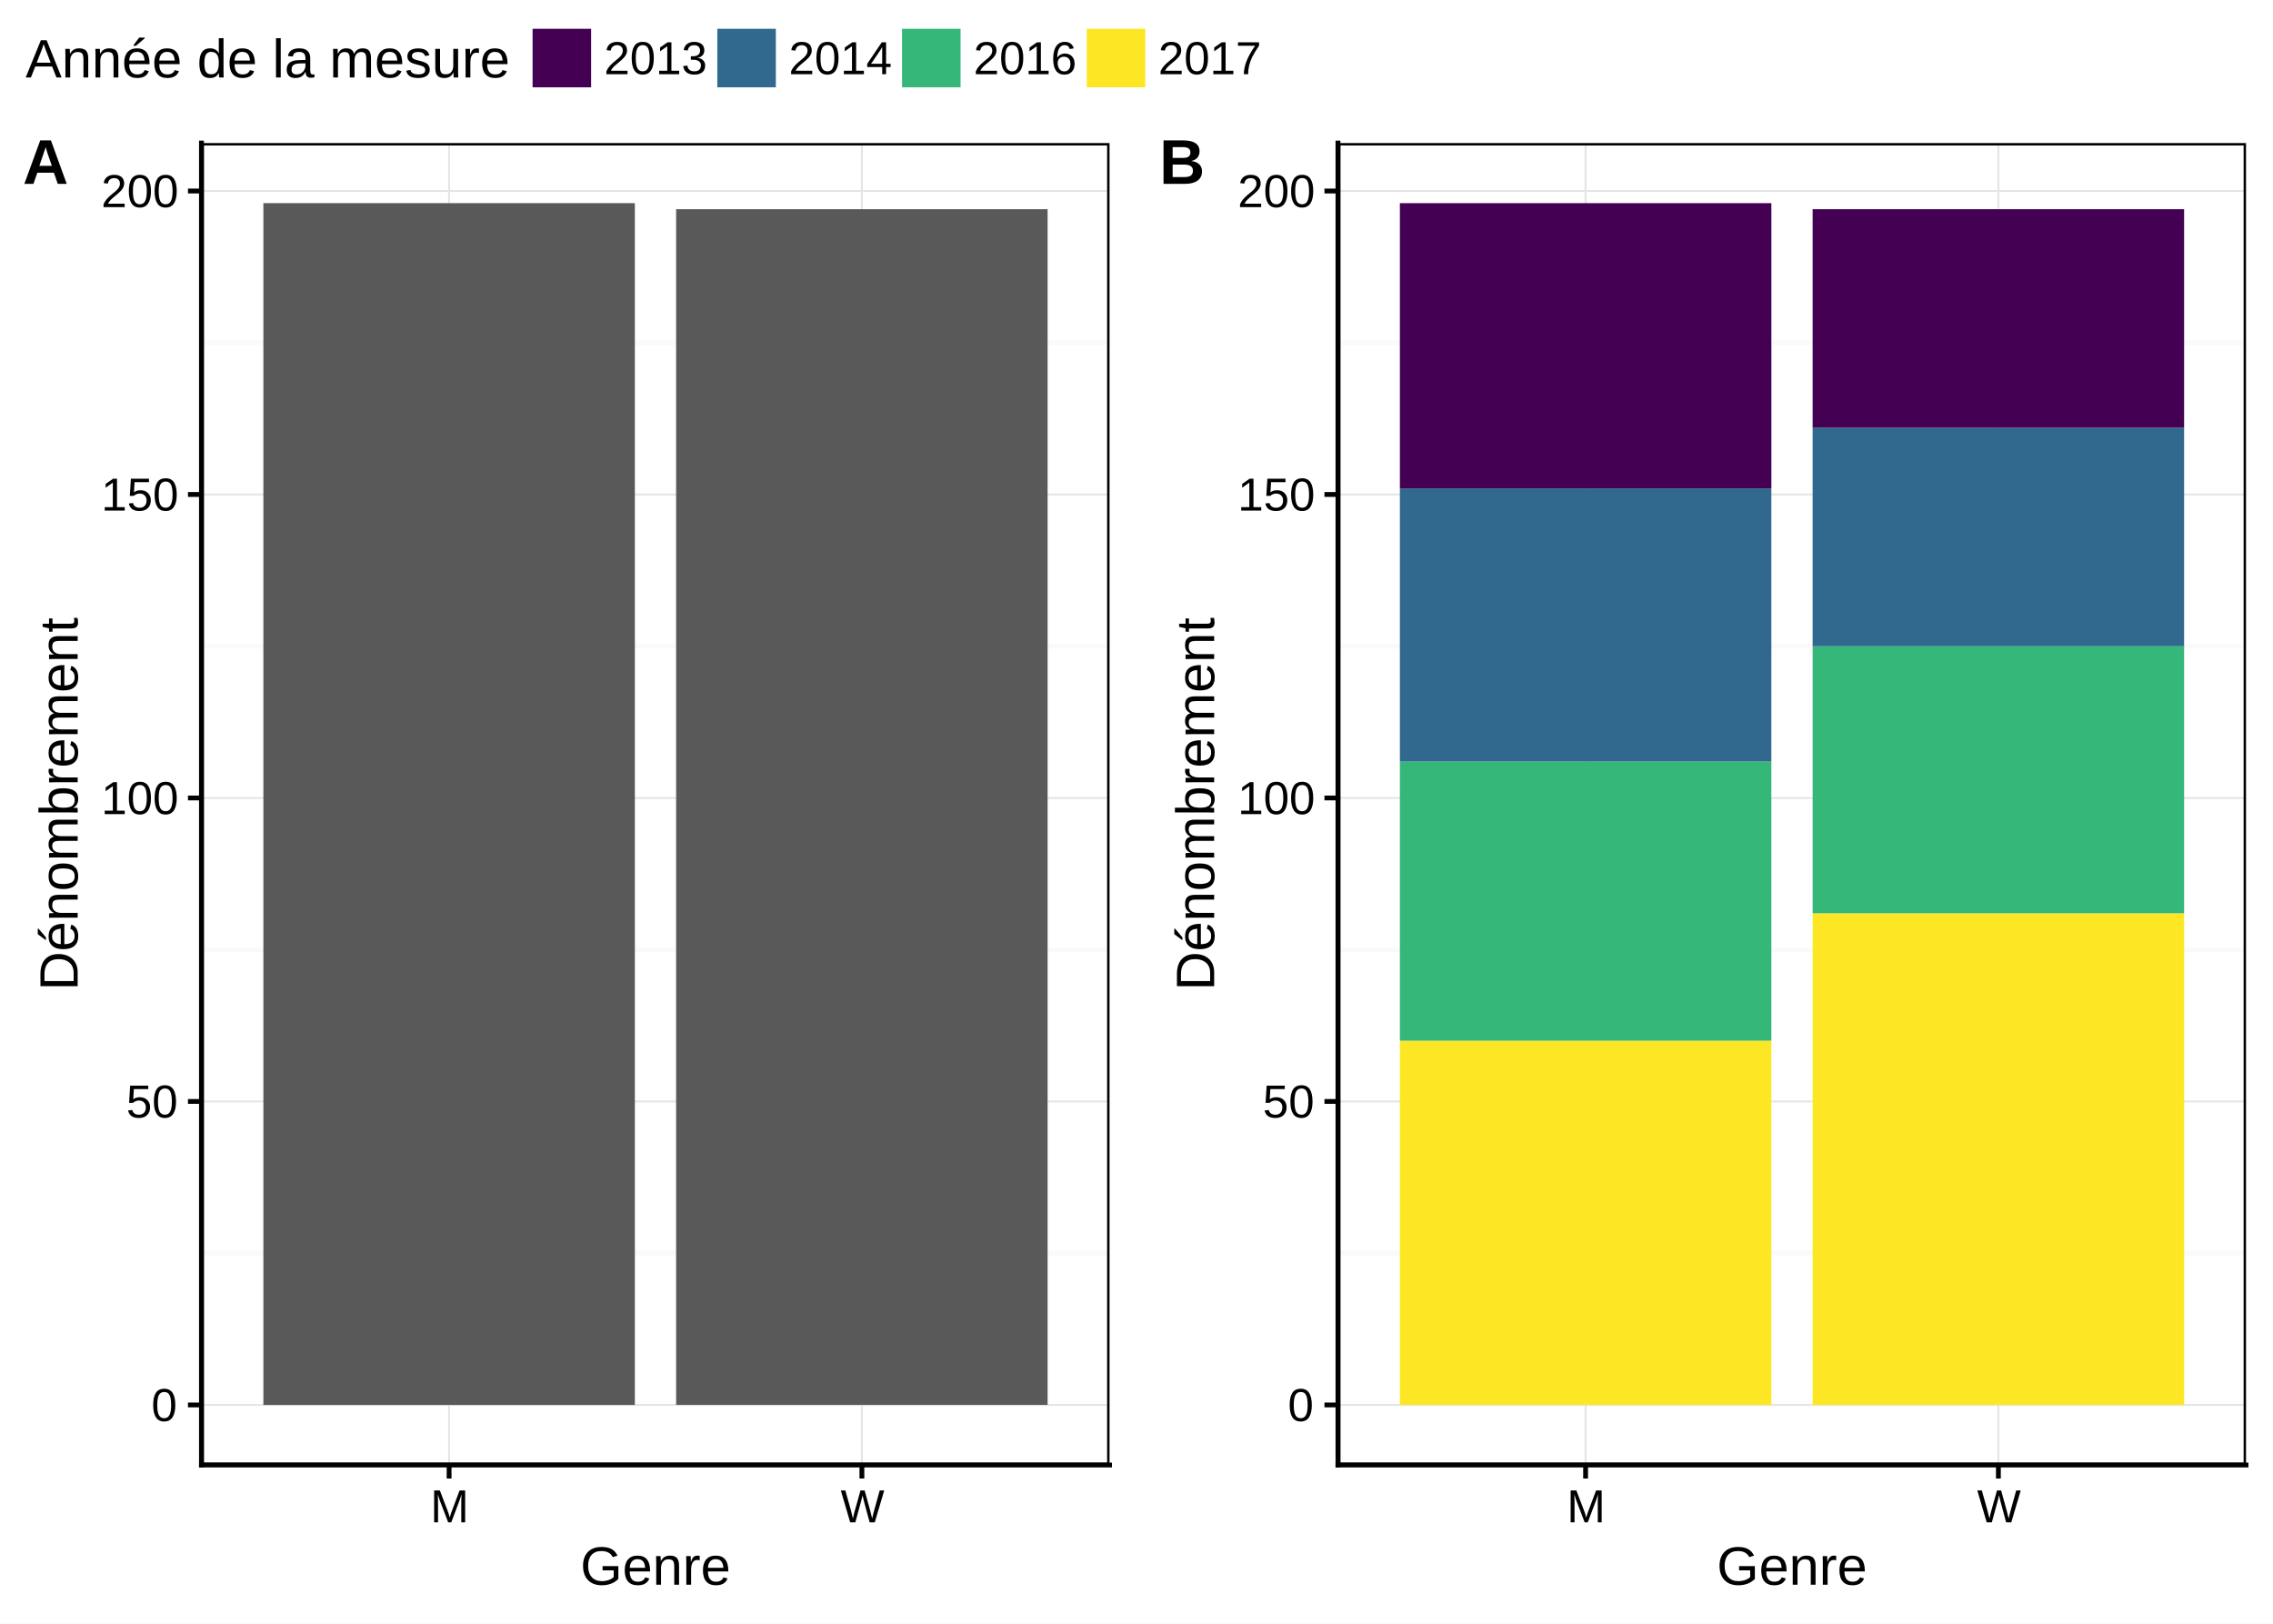
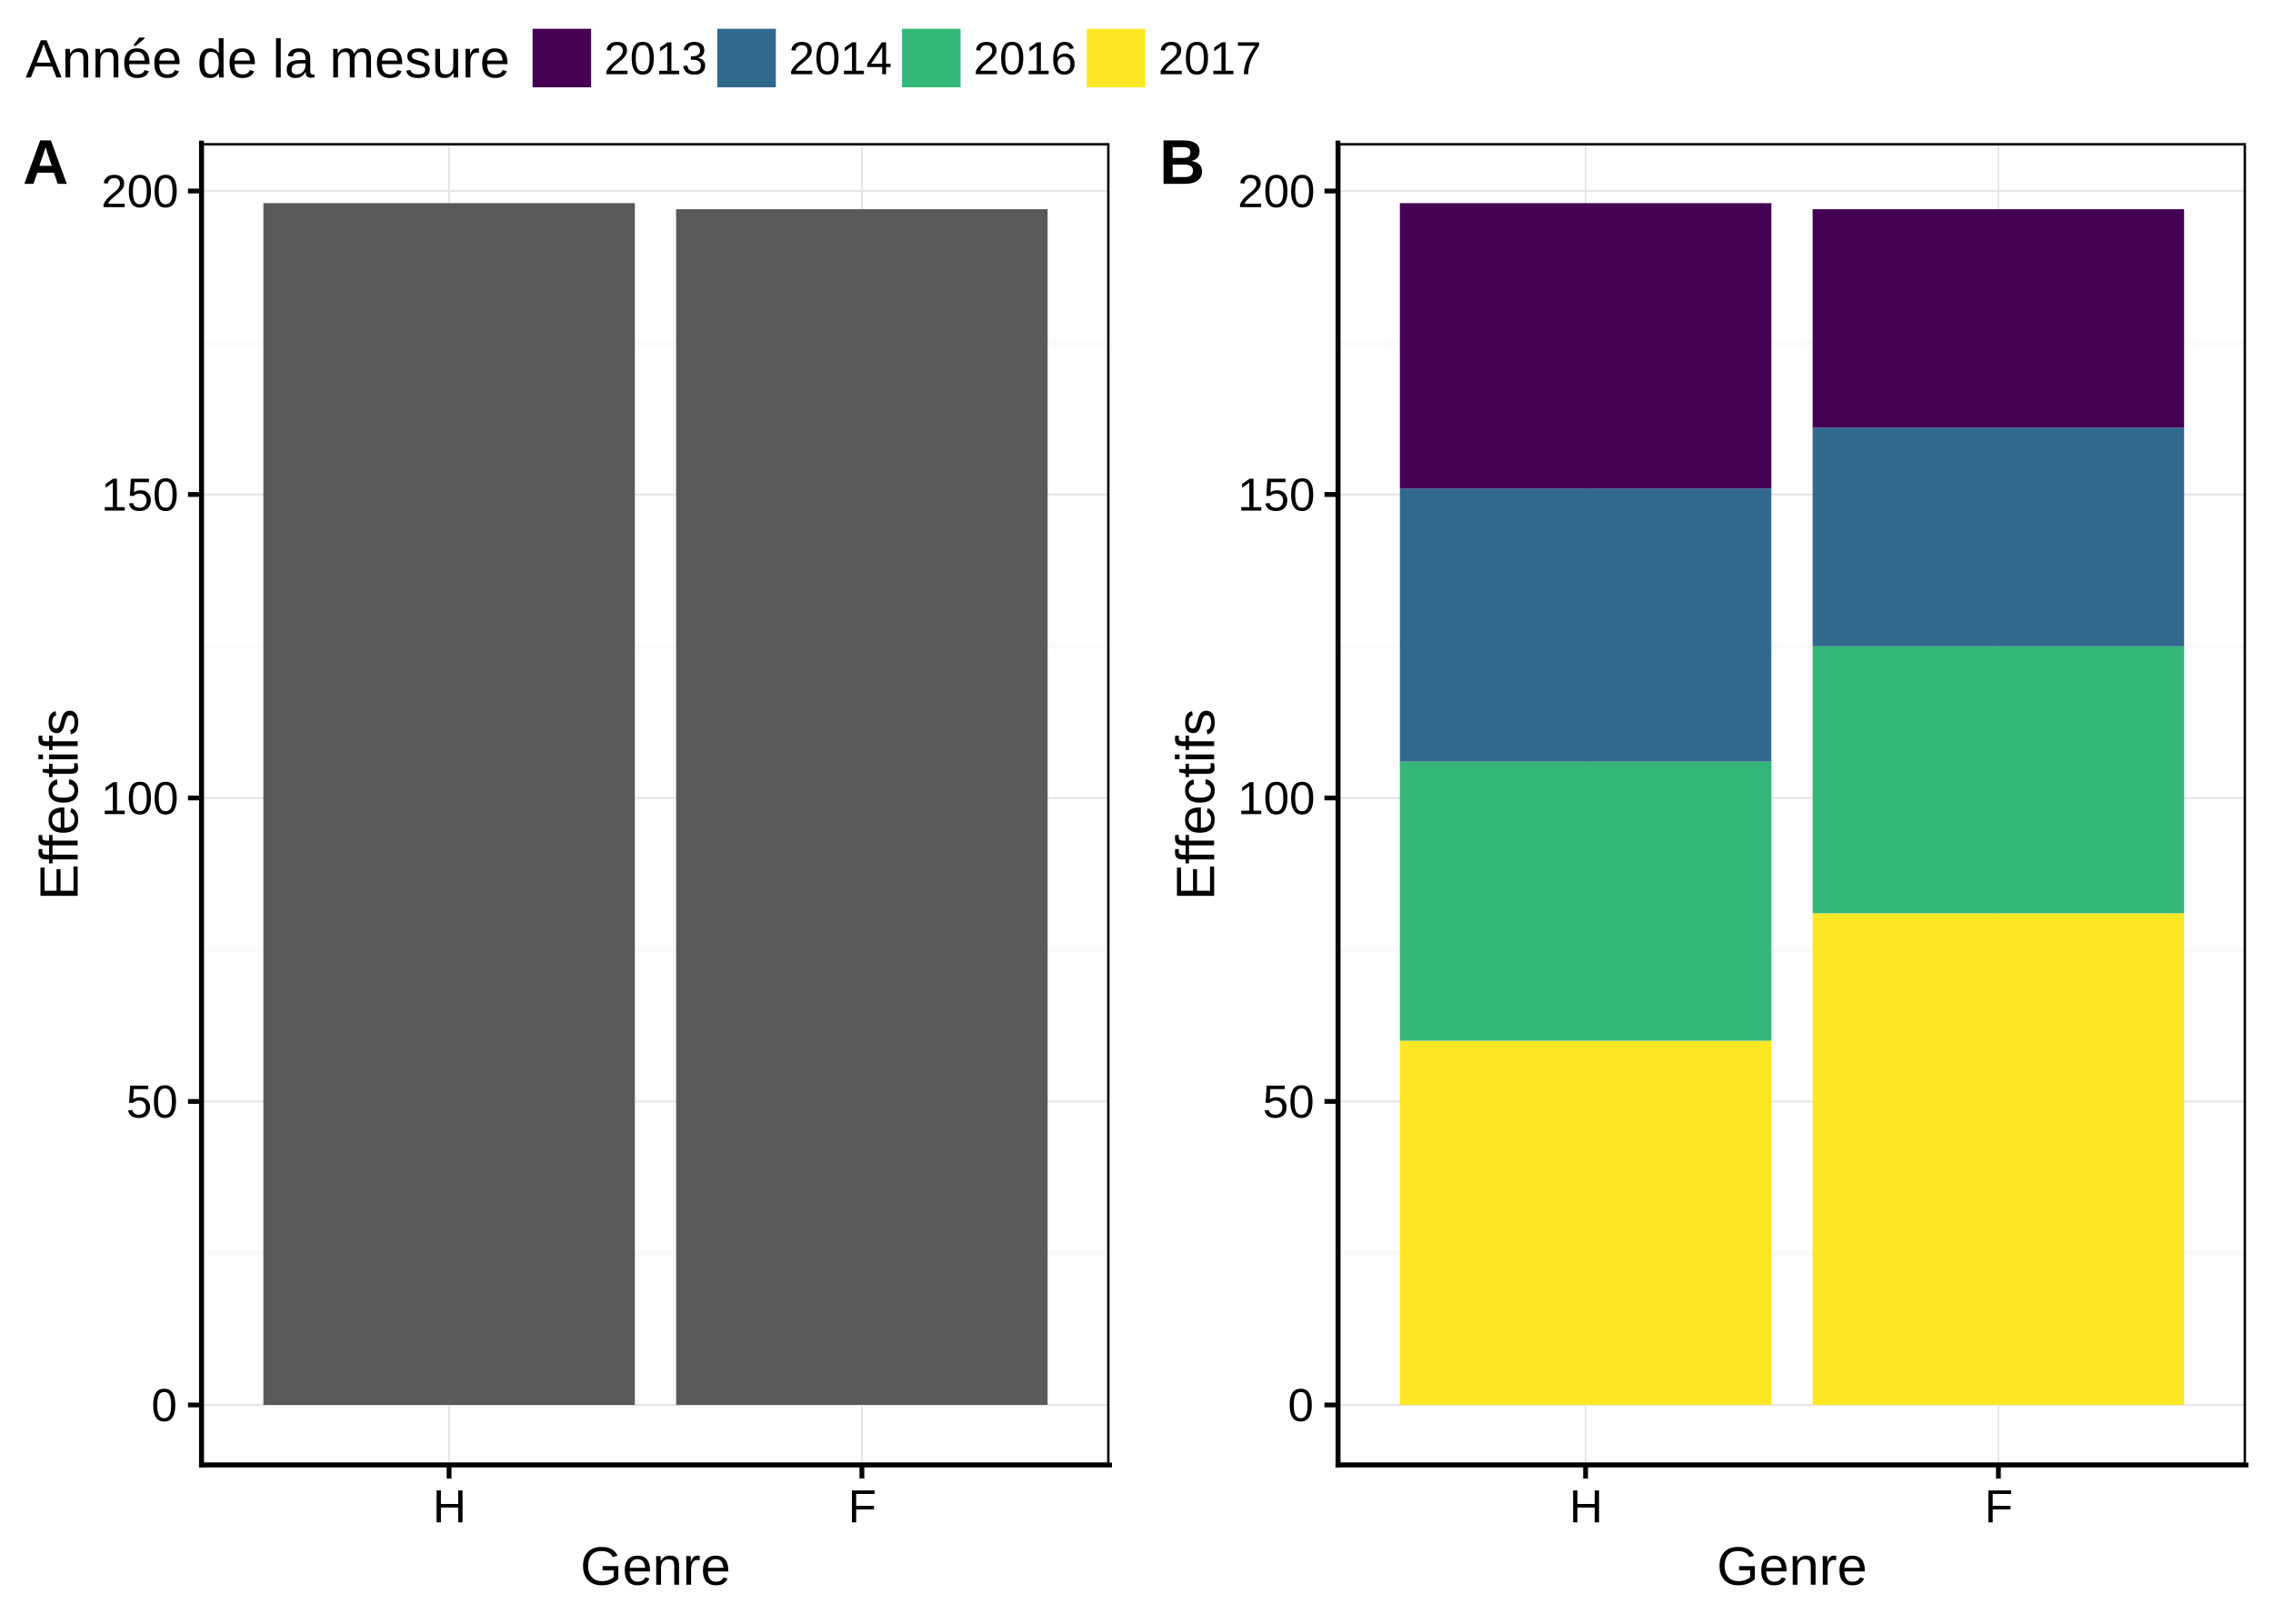
<svg xmlns="http://www.w3.org/2000/svg" viewBox="0 0 504.00 360.00">
  <defs>
    <style type="text/css">
    line, polyline, path, rect, circle {
      fill: none;
      stroke: #000000;
      stroke-linecap: round;
      stroke-linejoin: round;
      stroke-miterlimit: 10.00;
    }
  </style>
  </defs>
  <rect width="100%" height="100%" style="stroke: none; fill: #FFFFFF;" />
  <rect x="0.00" y="-0.00" width="284.73" height="25.74" style="stroke-width: 0.75; stroke: none; fill: #FFFFFF;" />
  <text x="5.67" y="17.17" style="font-size: 12.00px; font-family: Arial;" textLength="107.40px" lengthAdjust="spacingAndGlyphs">Année de la mesure</text>
  <rect x="118.09" y="6.38" width="12.98" height="12.98" style="stroke-width: 1.07; stroke: none; stroke-linejoin: miter; fill: #440154;" />
  <rect x="159.05" y="6.38" width="12.98" height="12.98" style="stroke-width: 1.07; stroke: none; stroke-linejoin: miter; fill: #31688E;" />
  <rect x="200.01" y="6.38" width="12.98" height="12.98" style="stroke-width: 1.07; stroke: none; stroke-linejoin: miter; fill: #35B779;" />
  <rect x="240.97" y="6.38" width="12.98" height="12.98" style="stroke-width: 1.07; stroke: none; stroke-linejoin: miter; fill: #FDE725;" />
  <text x="133.94" y="16.45" style="font-size: 10.28px; font-family: Arial;" textLength="22.25px" lengthAdjust="spacingAndGlyphs">2013</text>
  <text x="174.90" y="16.45" style="font-size: 10.28px; font-family: Arial;" textLength="22.25px" lengthAdjust="spacingAndGlyphs">2014</text>
  <text x="215.86" y="16.45" style="font-size: 10.28px; font-family: Arial;" textLength="22.25px" lengthAdjust="spacingAndGlyphs">2016</text>
  <text x="256.82" y="16.45" style="font-size: 10.28px; font-family: Arial;" textLength="22.25px" lengthAdjust="spacingAndGlyphs">2017</text>
  <defs>
    <clipPath id="cpMHw1MDR8MzYwfDI1LjczODY=">
      <rect x="0.00" y="25.74" width="504.00" height="334.26" />
    </clipPath>
  </defs>
  <defs>
    <clipPath id="cpMHw1MDR8MzYwfDA=">
      <rect x="0.00" y="0.00" width="504.00" height="360.00" />
    </clipPath>
  </defs>
  <defs>
    <clipPath id="cpMHw1MDR8MzYwfDI1LjczODY=">
      <rect x="0.00" y="25.74" width="504.00" height="334.26" />
    </clipPath>
  </defs>
  <defs>
    <clipPath id="cpMHwyNTJ8MzYwfDI1LjczODY=">
      <rect x="0.00" y="25.74" width="252.00" height="334.26" />
    </clipPath>
  </defs>
  <rect x="0.00" y="25.74" width="252.00" height="334.26" style="stroke-width: 0.00; stroke: none;" clip-path="url(#cpMHwyNTJ8MzYwfDI1LjczODY=)" />
  <defs>
    <clipPath id="cpMHw1MDR8MzYwfDI1LjczODY=">
      <rect x="0.00" y="25.74" width="504.00" height="334.26" />
    </clipPath>
  </defs>
  <defs>
    <clipPath id="cpNDQuNjcwM3wyNDYuMDIyfDMyNC44MXwzMS43MTYy">
      <rect x="44.67" y="31.72" width="201.35" height="293.09" />
    </clipPath>
  </defs>
  <rect x="44.67" y="31.72" width="201.35" height="293.09" style="stroke-width: 0.00; stroke: none; fill: #FFFFFF;" clip-path="url(#cpNDQuNjcwM3wyNDYuMDIyfDMyNC44MXwzMS43MTYy)" />
  <polyline points="44.67,277.85 246.02,277.85 " style="stroke-width: 1.07; stroke: #FAFAFA; stroke-linecap: butt;" clip-path="url(#cpNDQuNjcwM3wyNDYuMDIyfDMyNC44MXwzMS43MTYy)" />
  <polyline points="44.67,210.56 246.02,210.56 " style="stroke-width: 1.07; stroke: #FAFAFA; stroke-linecap: butt;" clip-path="url(#cpNDQuNjcwM3wyNDYuMDIyfDMyNC44MXwzMS43MTYy)" />
  <polyline points="44.67,143.27 246.02,143.27 " style="stroke-width: 1.07; stroke: #FAFAFA; stroke-linecap: butt;" clip-path="url(#cpNDQuNjcwM3wyNDYuMDIyfDMyNC44MXwzMS43MTYy)" />
  <polyline points="44.67,75.99 246.02,75.99 " style="stroke-width: 1.07; stroke: #FAFAFA; stroke-linecap: butt;" clip-path="url(#cpNDQuNjcwM3wyNDYuMDIyfDMyNC44MXwzMS43MTYy)" />
  <polyline points="44.67,311.49 246.02,311.49 " style="stroke-width: 0.43; stroke: #E5E5E5; stroke-linecap: butt;" clip-path="url(#cpNDQuNjcwM3wyNDYuMDIyfDMyNC44MXwzMS43MTYy)" />
  <polyline points="44.67,244.20 246.02,244.20 " style="stroke-width: 0.43; stroke: #E5E5E5; stroke-linecap: butt;" clip-path="url(#cpNDQuNjcwM3wyNDYuMDIyfDMyNC44MXwzMS43MTYy)" />
  <polyline points="44.67,176.92 246.02,176.92 " style="stroke-width: 0.43; stroke: #E5E5E5; stroke-linecap: butt;" clip-path="url(#cpNDQuNjcwM3wyNDYuMDIyfDMyNC44MXwzMS43MTYy)" />
  <polyline points="44.67,109.63 246.02,109.63 " style="stroke-width: 0.43; stroke: #E5E5E5; stroke-linecap: butt;" clip-path="url(#cpNDQuNjcwM3wyNDYuMDIyfDMyNC44MXwzMS43MTYy)" />
  <polyline points="44.67,42.35 246.02,42.35 " style="stroke-width: 0.43; stroke: #E5E5E5; stroke-linecap: butt;" clip-path="url(#cpNDQuNjcwM3wyNDYuMDIyfDMyNC44MXwzMS43MTYy)" />
  <polyline points="99.58,324.81 99.58,31.72 " style="stroke-width: 0.43; stroke: #E5E5E5; stroke-linecap: butt;" clip-path="url(#cpNDQuNjcwM3wyNDYuMDIyfDMyNC44MXwzMS43MTYy)" />
  <polyline points="191.11,324.81 191.11,31.72 " style="stroke-width: 0.43; stroke: #E5E5E5; stroke-linecap: butt;" clip-path="url(#cpNDQuNjcwM3wyNDYuMDIyfDMyNC44MXwzMS43MTYy)" />
  <rect x="58.40" y="45.04" width="82.37" height="266.45" style="stroke-width: 1.07; stroke: none; stroke-linecap: butt; fill: #595959;" clip-path="url(#cpNDQuNjcwM3wyNDYuMDIyfDMyNC44MXwzMS43MTYy)" />
  <rect x="149.92" y="46.38" width="82.37" height="265.10" style="stroke-width: 1.07; stroke: none; stroke-linecap: butt; fill: #595959;" clip-path="url(#cpNDQuNjcwM3wyNDYuMDIyfDMyNC44MXwzMS43MTYy)" />
  <rect x="44.67" y="31.72" width="201.35" height="293.09" style="stroke-width: 1.07;" clip-path="url(#cpNDQuNjcwM3wyNDYuMDIyfDMyNC44MXwzMS43MTYy)" />
  <defs>
    <clipPath id="cpMHw1MDR8MzYwfDI1LjczODY=">
      <rect x="0.00" y="25.74" width="504.00" height="334.26" />
    </clipPath>
  </defs>
  <defs>
    <clipPath id="cpMHw1MDR8MzYwfDA=">
      <rect x="0.00" y="0.00" width="504.00" height="360.00" />
    </clipPath>
  </defs>
  <defs>
    <clipPath id="cpMHw1MDR8MzYwfDI1LjczODY=">
      <rect x="0.00" y="25.74" width="504.00" height="334.26" />
    </clipPath>
  </defs>
  <defs>
    <clipPath id="cpMHw1MDR8MzYwfDA=">
      <rect x="0.00" y="0.00" width="504.00" height="360.00" />
    </clipPath>
  </defs>
  <defs>
    <clipPath id="cpMHw1MDR8MzYwfDI1LjczODY=">
      <rect x="0.00" y="25.74" width="504.00" height="334.26" />
    </clipPath>
  </defs>
  <defs>
    <clipPath id="cpMHw1MDR8MzYwfDA=">
      <rect x="0.00" y="0.00" width="504.00" height="360.00" />
    </clipPath>
  </defs>
  <defs>
    <clipPath id="cpMHw1MDR8MzYwfDI1LjczODY=">
      <rect x="0.00" y="25.74" width="504.00" height="334.26" />
    </clipPath>
  </defs>
  <defs>
    <clipPath id="cpMHw1MDR8MzYwfDA=">
      <rect x="0.00" y="0.00" width="504.00" height="360.00" />
    </clipPath>
  </defs>
  <defs>
    <clipPath id="cpMHw1MDR8MzYwfDI1LjczODY=">
      <rect x="0.00" y="25.74" width="504.00" height="334.26" />
    </clipPath>
  </defs>
  <defs>
    <clipPath id="cpMHw1MDR8MzYwfDA=">
      <rect x="0.00" y="0.00" width="504.00" height="360.00" />
    </clipPath>
  </defs>
  <defs>
    <clipPath id="cpMHw1MDR8MzYwfDI1LjczODY=">
      <rect x="0.00" y="25.74" width="504.00" height="334.26" />
    </clipPath>
  </defs>
  <defs>
    <clipPath id="cpMHw1MDR8MzYwfDA=">
      <rect x="0.00" y="0.00" width="504.00" height="360.00" />
    </clipPath>
  </defs>
  <polyline points="44.67,324.81 44.67,31.72 " style="stroke-width: 1.07; stroke-linecap: square;" clip-path="url(#cpMHw1MDR8MzYwfDA=)" />
  <g clip-path="url(#cpMHw1MDR8MzYwfDA=)">
    <text x="33.56" y="315.07" style="font-size: 10.28px; font-family: Arial;" textLength="5.56px" lengthAdjust="spacingAndGlyphs">0</text>
  </g>
  <g clip-path="url(#cpMHw1MDR8MzYwfDA=)">
    <text x="28.00" y="247.78" style="font-size: 10.28px; font-family: Arial;" textLength="11.12px" lengthAdjust="spacingAndGlyphs">50</text>
  </g>
  <g clip-path="url(#cpMHw1MDR8MzYwfDA=)">
    <text x="22.44" y="180.50" style="font-size: 10.28px; font-family: Arial;" textLength="16.68px" lengthAdjust="spacingAndGlyphs">100</text>
  </g>
  <g clip-path="url(#cpMHw1MDR8MzYwfDA=)">
    <text x="22.44" y="113.21" style="font-size: 10.28px; font-family: Arial;" textLength="16.68px" lengthAdjust="spacingAndGlyphs">150</text>
  </g>
  <g clip-path="url(#cpMHw1MDR8MzYwfDA=)">
    <text x="22.44" y="45.93" style="font-size: 10.28px; font-family: Arial;" textLength="16.68px" lengthAdjust="spacingAndGlyphs">200</text>
  </g>
  <polyline points="41.68,311.49 44.67,311.49 " style="stroke-width: 1.07; stroke-linecap: butt;" clip-path="url(#cpMHw1MDR8MzYwfDA=)" />
  <polyline points="41.68,244.20 44.67,244.20 " style="stroke-width: 1.07; stroke-linecap: butt;" clip-path="url(#cpMHw1MDR8MzYwfDA=)" />
  <polyline points="41.68,176.92 44.67,176.92 " style="stroke-width: 1.07; stroke-linecap: butt;" clip-path="url(#cpMHw1MDR8MzYwfDA=)" />
  <polyline points="41.68,109.63 44.67,109.63 " style="stroke-width: 1.07; stroke-linecap: butt;" clip-path="url(#cpMHw1MDR8MzYwfDA=)" />
  <polyline points="41.68,42.35 44.67,42.35 " style="stroke-width: 1.07; stroke-linecap: butt;" clip-path="url(#cpMHw1MDR8MzYwfDA=)" />
  <defs>
    <clipPath id="cpMHw1MDR8MzYwfDI1LjczODY=">
      <rect x="0.00" y="25.74" width="504.00" height="334.26" />
    </clipPath>
  </defs>
  <defs>
    <clipPath id="cpMHw1MDR8MzYwfDA=">
      <rect x="0.00" y="0.00" width="504.00" height="360.00" />
    </clipPath>
  </defs>
  <defs>
    <clipPath id="cpMHw1MDR8MzYwfDI1LjczODY=">
      <rect x="0.00" y="25.74" width="504.00" height="334.26" />
    </clipPath>
  </defs>
  <defs>
    <clipPath id="cpMHw1MDR8MzYwfDA=">
      <rect x="0.00" y="0.00" width="504.00" height="360.00" />
    </clipPath>
  </defs>
  <polyline points="44.67,324.81 246.02,324.81 " style="stroke-width: 1.07; stroke-linecap: square;" clip-path="url(#cpMHw1MDR8MzYwfDA=)" />
  <polyline points="99.58,327.80 99.58,324.81 " style="stroke-width: 1.07; stroke-linecap: butt;" clip-path="url(#cpMHw1MDR8MzYwfDA=)" />
  <polyline points="191.11,327.80 191.11,324.81 " style="stroke-width: 1.07; stroke-linecap: butt;" clip-path="url(#cpMHw1MDR8MzYwfDA=)" />
  <g clip-path="url(#cpMHw1MDR8MzYwfDA=)">
-     <text x="95.42" y="337.52" style="font-size: 10.28px; font-family: Arial;" textLength="8.33px" lengthAdjust="spacingAndGlyphs">M</text>
-   </g>
-   <g clip-path="url(#cpMHw1MDR8MzYwfDA=)">
-     <text x="186.39" y="337.52" style="font-size: 10.28px; font-family: Arial;" textLength="9.44px" lengthAdjust="spacingAndGlyphs">W</text>
+     <text x="95.97" y="337.52" style="font-size: 10.28px; font-family: Arial;" textLength="7.22px" lengthAdjust="spacingAndGlyphs">H</text>
+   </g>
+   <g clip-path="url(#cpMHw1MDR8MzYwfDA=)">
+     <text x="188.05" y="337.52" style="font-size: 10.28px; font-family: Arial;" textLength="6.11px" lengthAdjust="spacingAndGlyphs">F</text>
  </g>
  <defs>
    <clipPath id="cpMHw1MDR8MzYwfDI1LjczODY=">
      <rect x="0.00" y="25.74" width="504.00" height="334.26" />
    </clipPath>
  </defs>
  <defs>
    <clipPath id="cpMHw1MDR8MzYwfDA=">
      <rect x="0.00" y="0.00" width="504.00" height="360.00" />
    </clipPath>
  </defs>
  <defs>
    <clipPath id="cpMHw1MDR8MzYwfDI1LjczODY=">
      <rect x="0.00" y="25.74" width="504.00" height="334.26" />
    </clipPath>
  </defs>
  <defs>
    <clipPath id="cpMHw1MDR8MzYwfDA=">
      <rect x="0.00" y="0.00" width="504.00" height="360.00" />
    </clipPath>
  </defs>
  <g clip-path="url(#cpMHw1MDR8MzYwfDA=)">
    <text x="128.67" y="351.35" style="font-size: 12.00px; font-family: Arial;" textLength="33.35px" lengthAdjust="spacingAndGlyphs">Genre</text>
  </g>
  <defs>
    <clipPath id="cpMHw1MDR8MzYwfDI1LjczODY=">
      <rect x="0.00" y="25.74" width="504.00" height="334.26" />
    </clipPath>
  </defs>
  <defs>
    <clipPath id="cpMHw1MDR8MzYwfDA=">
      <rect x="0.00" y="0.00" width="504.00" height="360.00" />
    </clipPath>
  </defs>
  <g clip-path="url(#cpMHw1MDR8MzYwfDA=)">
-     <text transform="translate(17.22,219.62) rotate(-90)" style="font-size: 12.00px; font-family: Arial;" textLength="82.71px" lengthAdjust="spacingAndGlyphs">Dénombrement</text>
+     <text transform="translate(17.22,199.60) rotate(-90)" style="font-size: 12.00px; font-family: Arial;" textLength="42.68px" lengthAdjust="spacingAndGlyphs">Effectifs</text>
  </g>
  <defs>
    <clipPath id="cpMHw1MDR8MzYwfDI1LjczODY=">
      <rect x="0.00" y="25.74" width="504.00" height="334.26" />
    </clipPath>
  </defs>
  <defs>
    <clipPath id="cpMHw1MDR8MzYwfDA=">
      <rect x="0.00" y="0.00" width="504.00" height="360.00" />
    </clipPath>
  </defs>
  <defs>
    <clipPath id="cpMHw1MDR8MzYwfDI1LjczODY=">
      <rect x="0.00" y="25.74" width="504.00" height="334.26" />
    </clipPath>
  </defs>
  <defs>
    <clipPath id="cpMHw1MDR8MzYwfDA=">
      <rect x="0.00" y="0.00" width="504.00" height="360.00" />
    </clipPath>
  </defs>
  <defs>
    <clipPath id="cpMHw1MDR8MzYwfDI1LjczODY=">
      <rect x="0.00" y="25.74" width="504.00" height="334.26" />
    </clipPath>
  </defs>
  <defs>
    <clipPath id="cpMHw1MDR8MzYwfDA=">
      <rect x="0.00" y="0.00" width="504.00" height="360.00" />
    </clipPath>
  </defs>
  <defs>
    <clipPath id="cpMHw1MDR8MzYwfDI1LjczODY=">
      <rect x="0.00" y="25.74" width="504.00" height="334.26" />
    </clipPath>
  </defs>
  <defs>
    <clipPath id="cpMHw1MDR8MzYwfDA=">
      <rect x="0.00" y="0.00" width="504.00" height="360.00" />
    </clipPath>
  </defs>
  <defs>
    <clipPath id="cpMHw1MDR8MzYwfDI1LjczODY=">
      <rect x="0.00" y="25.74" width="504.00" height="334.26" />
    </clipPath>
  </defs>
  <g clip-path="url(#cpMHw1MDR8MzYwfDI1LjczODY=)">
    <text x="5.06" y="40.76" style="font-size: 14.00px; font-weight: bold; font-family: Arial;" textLength="10.11px" lengthAdjust="spacingAndGlyphs">A</text>
  </g>
  <defs>
    <clipPath id="cpMjUyfDUwNHwzNjB8MjUuNzM4Ng==">
      <rect x="252.00" y="25.74" width="252.00" height="334.26" />
    </clipPath>
  </defs>
  <rect x="252.00" y="25.74" width="252.00" height="334.26" style="stroke-width: 0.00; stroke: none;" clip-path="url(#cpMjUyfDUwNHwzNjB8MjUuNzM4Ng==)" />
  <defs>
    <clipPath id="cpMHw1MDR8MzYwfDI1LjczODY=">
      <rect x="0.00" y="25.74" width="504.00" height="334.26" />
    </clipPath>
  </defs>
  <defs>
    <clipPath id="cpMjk2LjY3fDQ5OC4wMjJ8MzI0LjgxfDMxLjcxNjI=">
      <rect x="296.67" y="31.72" width="201.35" height="293.09" />
    </clipPath>
  </defs>
  <rect x="296.67" y="31.72" width="201.35" height="293.09" style="stroke-width: 0.00; stroke: none; fill: #FFFFFF;" clip-path="url(#cpMjk2LjY3fDQ5OC4wMjJ8MzI0LjgxfDMxLjcxNjI=)" />
  <polyline points="296.67,277.85 498.02,277.85 " style="stroke-width: 1.07; stroke: #FAFAFA; stroke-linecap: butt;" clip-path="url(#cpMjk2LjY3fDQ5OC4wMjJ8MzI0LjgxfDMxLjcxNjI=)" />
  <polyline points="296.67,210.56 498.02,210.56 " style="stroke-width: 1.07; stroke: #FAFAFA; stroke-linecap: butt;" clip-path="url(#cpMjk2LjY3fDQ5OC4wMjJ8MzI0LjgxfDMxLjcxNjI=)" />
  <polyline points="296.67,143.27 498.02,143.27 " style="stroke-width: 1.07; stroke: #FAFAFA; stroke-linecap: butt;" clip-path="url(#cpMjk2LjY3fDQ5OC4wMjJ8MzI0LjgxfDMxLjcxNjI=)" />
  <polyline points="296.67,75.99 498.02,75.99 " style="stroke-width: 1.07; stroke: #FAFAFA; stroke-linecap: butt;" clip-path="url(#cpMjk2LjY3fDQ5OC4wMjJ8MzI0LjgxfDMxLjcxNjI=)" />
  <polyline points="296.67,311.49 498.02,311.49 " style="stroke-width: 0.43; stroke: #E5E5E5; stroke-linecap: butt;" clip-path="url(#cpMjk2LjY3fDQ5OC4wMjJ8MzI0LjgxfDMxLjcxNjI=)" />
  <polyline points="296.67,244.20 498.02,244.20 " style="stroke-width: 0.43; stroke: #E5E5E5; stroke-linecap: butt;" clip-path="url(#cpMjk2LjY3fDQ5OC4wMjJ8MzI0LjgxfDMxLjcxNjI=)" />
  <polyline points="296.67,176.92 498.02,176.92 " style="stroke-width: 0.43; stroke: #E5E5E5; stroke-linecap: butt;" clip-path="url(#cpMjk2LjY3fDQ5OC4wMjJ8MzI0LjgxfDMxLjcxNjI=)" />
  <polyline points="296.67,109.63 498.02,109.63 " style="stroke-width: 0.43; stroke: #E5E5E5; stroke-linecap: butt;" clip-path="url(#cpMjk2LjY3fDQ5OC4wMjJ8MzI0LjgxfDMxLjcxNjI=)" />
  <polyline points="296.67,42.35 498.02,42.35 " style="stroke-width: 0.43; stroke: #E5E5E5; stroke-linecap: butt;" clip-path="url(#cpMjk2LjY3fDQ5OC4wMjJ8MzI0LjgxfDMxLjcxNjI=)" />
  <polyline points="351.58,324.81 351.58,31.72 " style="stroke-width: 0.43; stroke: #E5E5E5; stroke-linecap: butt;" clip-path="url(#cpMjk2LjY3fDQ5OC4wMjJ8MzI0LjgxfDMxLjcxNjI=)" />
  <polyline points="443.11,324.81 443.11,31.72 " style="stroke-width: 0.43; stroke: #E5E5E5; stroke-linecap: butt;" clip-path="url(#cpMjk2LjY3fDQ5OC4wMjJ8MzI0LjgxfDMxLjcxNjI=)" />
  <rect x="310.40" y="230.75" width="82.37" height="80.74" style="stroke-width: 1.07; stroke: none; stroke-linecap: butt; fill: #FDE725;" clip-path="url(#cpMjk2LjY3fDQ5OC4wMjJ8MzI0LjgxfDMxLjcxNjI=)" />
  <rect x="310.40" y="168.84" width="82.37" height="61.90" style="stroke-width: 1.07; stroke: none; stroke-linecap: butt; fill: #35B779;" clip-path="url(#cpMjk2LjY3fDQ5OC4wMjJ8MzI0LjgxfDMxLjcxNjI=)" />
  <rect x="310.40" y="108.29" width="82.37" height="60.56" style="stroke-width: 1.07; stroke: none; stroke-linecap: butt; fill: #31688E;" clip-path="url(#cpMjk2LjY3fDQ5OC4wMjJ8MzI0LjgxfDMxLjcxNjI=)" />
  <rect x="310.40" y="45.04" width="82.37" height="63.25" style="stroke-width: 1.07; stroke: none; stroke-linecap: butt; fill: #440154;" clip-path="url(#cpMjk2LjY3fDQ5OC4wMjJ8MzI0LjgxfDMxLjcxNjI=)" />
  <rect x="401.92" y="202.49" width="82.37" height="109.00" style="stroke-width: 1.07; stroke: none; stroke-linecap: butt; fill: #FDE725;" clip-path="url(#cpMjk2LjY3fDQ5OC4wMjJ8MzI0LjgxfDMxLjcxNjI=)" />
  <rect x="401.92" y="143.27" width="82.37" height="59.21" style="stroke-width: 1.07; stroke: none; stroke-linecap: butt; fill: #35B779;" clip-path="url(#cpMjk2LjY3fDQ5OC4wMjJ8MzI0LjgxfDMxLjcxNjI=)" />
  <rect x="401.92" y="94.83" width="82.37" height="48.45" style="stroke-width: 1.07; stroke: none; stroke-linecap: butt; fill: #31688E;" clip-path="url(#cpMjk2LjY3fDQ5OC4wMjJ8MzI0LjgxfDMxLjcxNjI=)" />
  <rect x="401.92" y="46.38" width="82.37" height="48.45" style="stroke-width: 1.07; stroke: none; stroke-linecap: butt; fill: #440154;" clip-path="url(#cpMjk2LjY3fDQ5OC4wMjJ8MzI0LjgxfDMxLjcxNjI=)" />
  <rect x="296.67" y="31.72" width="201.35" height="293.09" style="stroke-width: 1.07;" clip-path="url(#cpMjk2LjY3fDQ5OC4wMjJ8MzI0LjgxfDMxLjcxNjI=)" />
  <defs>
    <clipPath id="cpMHw1MDR8MzYwfDI1LjczODY=">
      <rect x="0.00" y="25.74" width="504.00" height="334.26" />
    </clipPath>
  </defs>
  <defs>
    <clipPath id="cpMHw1MDR8MzYwfDA=">
      <rect x="0.00" y="0.00" width="504.00" height="360.00" />
    </clipPath>
  </defs>
  <defs>
    <clipPath id="cpMHw1MDR8MzYwfDI1LjczODY=">
      <rect x="0.00" y="25.74" width="504.00" height="334.26" />
    </clipPath>
  </defs>
  <defs>
    <clipPath id="cpMHw1MDR8MzYwfDA=">
      <rect x="0.00" y="0.00" width="504.00" height="360.00" />
    </clipPath>
  </defs>
  <defs>
    <clipPath id="cpMHw1MDR8MzYwfDI1LjczODY=">
      <rect x="0.00" y="25.74" width="504.00" height="334.26" />
    </clipPath>
  </defs>
  <defs>
    <clipPath id="cpMHw1MDR8MzYwfDA=">
      <rect x="0.00" y="0.00" width="504.00" height="360.00" />
    </clipPath>
  </defs>
  <defs>
    <clipPath id="cpMHw1MDR8MzYwfDI1LjczODY=">
      <rect x="0.00" y="25.74" width="504.00" height="334.26" />
    </clipPath>
  </defs>
  <defs>
    <clipPath id="cpMHw1MDR8MzYwfDA=">
      <rect x="0.00" y="0.00" width="504.00" height="360.00" />
    </clipPath>
  </defs>
  <defs>
    <clipPath id="cpMHw1MDR8MzYwfDI1LjczODY=">
      <rect x="0.00" y="25.74" width="504.00" height="334.26" />
    </clipPath>
  </defs>
  <defs>
    <clipPath id="cpMHw1MDR8MzYwfDA=">
      <rect x="0.00" y="0.00" width="504.00" height="360.00" />
    </clipPath>
  </defs>
  <defs>
    <clipPath id="cpMHw1MDR8MzYwfDI1LjczODY=">
      <rect x="0.00" y="25.74" width="504.00" height="334.26" />
    </clipPath>
  </defs>
  <defs>
    <clipPath id="cpMHw1MDR8MzYwfDA=">
      <rect x="0.00" y="0.00" width="504.00" height="360.00" />
    </clipPath>
  </defs>
  <polyline points="296.67,324.81 296.67,31.72 " style="stroke-width: 1.07; stroke-linecap: square;" clip-path="url(#cpMHw1MDR8MzYwfDA=)" />
  <g clip-path="url(#cpMHw1MDR8MzYwfDA=)">
    <text x="285.56" y="315.07" style="font-size: 10.28px; font-family: Arial;" textLength="5.56px" lengthAdjust="spacingAndGlyphs">0</text>
  </g>
  <g clip-path="url(#cpMHw1MDR8MzYwfDA=)">
    <text x="280.00" y="247.78" style="font-size: 10.28px; font-family: Arial;" textLength="11.12px" lengthAdjust="spacingAndGlyphs">50</text>
  </g>
  <g clip-path="url(#cpMHw1MDR8MzYwfDA=)">
    <text x="274.44" y="180.50" style="font-size: 10.28px; font-family: Arial;" textLength="16.68px" lengthAdjust="spacingAndGlyphs">100</text>
  </g>
  <g clip-path="url(#cpMHw1MDR8MzYwfDA=)">
    <text x="274.44" y="113.21" style="font-size: 10.28px; font-family: Arial;" textLength="16.68px" lengthAdjust="spacingAndGlyphs">150</text>
  </g>
  <g clip-path="url(#cpMHw1MDR8MzYwfDA=)">
    <text x="274.44" y="45.93" style="font-size: 10.28px; font-family: Arial;" textLength="16.68px" lengthAdjust="spacingAndGlyphs">200</text>
  </g>
  <polyline points="293.68,311.49 296.67,311.49 " style="stroke-width: 1.07; stroke-linecap: butt;" clip-path="url(#cpMHw1MDR8MzYwfDA=)" />
  <polyline points="293.68,244.20 296.67,244.20 " style="stroke-width: 1.07; stroke-linecap: butt;" clip-path="url(#cpMHw1MDR8MzYwfDA=)" />
  <polyline points="293.68,176.92 296.67,176.92 " style="stroke-width: 1.07; stroke-linecap: butt;" clip-path="url(#cpMHw1MDR8MzYwfDA=)" />
  <polyline points="293.68,109.63 296.67,109.63 " style="stroke-width: 1.07; stroke-linecap: butt;" clip-path="url(#cpMHw1MDR8MzYwfDA=)" />
  <polyline points="293.68,42.35 296.67,42.35 " style="stroke-width: 1.07; stroke-linecap: butt;" clip-path="url(#cpMHw1MDR8MzYwfDA=)" />
  <defs>
    <clipPath id="cpMHw1MDR8MzYwfDI1LjczODY=">
      <rect x="0.00" y="25.74" width="504.00" height="334.26" />
    </clipPath>
  </defs>
  <defs>
    <clipPath id="cpMHw1MDR8MzYwfDA=">
      <rect x="0.00" y="0.00" width="504.00" height="360.00" />
    </clipPath>
  </defs>
  <defs>
    <clipPath id="cpMHw1MDR8MzYwfDI1LjczODY=">
      <rect x="0.00" y="25.74" width="504.00" height="334.26" />
    </clipPath>
  </defs>
  <defs>
    <clipPath id="cpMHw1MDR8MzYwfDA=">
      <rect x="0.00" y="0.00" width="504.00" height="360.00" />
    </clipPath>
  </defs>
  <polyline points="296.67,324.81 498.02,324.81 " style="stroke-width: 1.07; stroke-linecap: square;" clip-path="url(#cpMHw1MDR8MzYwfDA=)" />
  <polyline points="351.58,327.80 351.58,324.81 " style="stroke-width: 1.07; stroke-linecap: butt;" clip-path="url(#cpMHw1MDR8MzYwfDA=)" />
  <polyline points="443.11,327.80 443.11,324.81 " style="stroke-width: 1.07; stroke-linecap: butt;" clip-path="url(#cpMHw1MDR8MzYwfDA=)" />
  <g clip-path="url(#cpMHw1MDR8MzYwfDA=)">
-     <text x="347.42" y="337.52" style="font-size: 10.28px; font-family: Arial;" textLength="8.33px" lengthAdjust="spacingAndGlyphs">M</text>
-   </g>
-   <g clip-path="url(#cpMHw1MDR8MzYwfDA=)">
-     <text x="438.39" y="337.52" style="font-size: 10.28px; font-family: Arial;" textLength="9.44px" lengthAdjust="spacingAndGlyphs">W</text>
+     <text x="347.97" y="337.52" style="font-size: 10.28px; font-family: Arial;" textLength="7.22px" lengthAdjust="spacingAndGlyphs">H</text>
+   </g>
+   <g clip-path="url(#cpMHw1MDR8MzYwfDA=)">
+     <text x="440.05" y="337.52" style="font-size: 10.28px; font-family: Arial;" textLength="6.11px" lengthAdjust="spacingAndGlyphs">F</text>
  </g>
  <defs>
    <clipPath id="cpMHw1MDR8MzYwfDI1LjczODY=">
      <rect x="0.00" y="25.74" width="504.00" height="334.26" />
    </clipPath>
  </defs>
  <defs>
    <clipPath id="cpMHw1MDR8MzYwfDA=">
      <rect x="0.00" y="0.00" width="504.00" height="360.00" />
    </clipPath>
  </defs>
  <defs>
    <clipPath id="cpMHw1MDR8MzYwfDI1LjczODY=">
      <rect x="0.00" y="25.74" width="504.00" height="334.26" />
    </clipPath>
  </defs>
  <defs>
    <clipPath id="cpMHw1MDR8MzYwfDA=">
      <rect x="0.00" y="0.00" width="504.00" height="360.00" />
    </clipPath>
  </defs>
  <g clip-path="url(#cpMHw1MDR8MzYwfDA=)">
    <text x="380.67" y="351.35" style="font-size: 12.00px; font-family: Arial;" textLength="33.35px" lengthAdjust="spacingAndGlyphs">Genre</text>
  </g>
  <defs>
    <clipPath id="cpMHw1MDR8MzYwfDI1LjczODY=">
      <rect x="0.00" y="25.74" width="504.00" height="334.26" />
    </clipPath>
  </defs>
  <defs>
    <clipPath id="cpMHw1MDR8MzYwfDA=">
      <rect x="0.00" y="0.00" width="504.00" height="360.00" />
    </clipPath>
  </defs>
  <g clip-path="url(#cpMHw1MDR8MzYwfDA=)">
-     <text transform="translate(269.22,219.62) rotate(-90)" style="font-size: 12.00px; font-family: Arial;" textLength="82.71px" lengthAdjust="spacingAndGlyphs">Dénombrement</text>
+     <text transform="translate(269.22,199.60) rotate(-90)" style="font-size: 12.00px; font-family: Arial;" textLength="42.68px" lengthAdjust="spacingAndGlyphs">Effectifs</text>
  </g>
  <defs>
    <clipPath id="cpMHw1MDR8MzYwfDI1LjczODY=">
      <rect x="0.00" y="25.74" width="504.00" height="334.26" />
    </clipPath>
  </defs>
  <defs>
    <clipPath id="cpMHw1MDR8MzYwfDA=">
      <rect x="0.00" y="0.00" width="504.00" height="360.00" />
    </clipPath>
  </defs>
  <defs>
    <clipPath id="cpMHw1MDR8MzYwfDI1LjczODY=">
      <rect x="0.00" y="25.74" width="504.00" height="334.26" />
    </clipPath>
  </defs>
  <defs>
    <clipPath id="cpMHw1MDR8MzYwfDA=">
      <rect x="0.00" y="0.00" width="504.00" height="360.00" />
    </clipPath>
  </defs>
  <defs>
    <clipPath id="cpMHw1MDR8MzYwfDI1LjczODY=">
      <rect x="0.00" y="25.74" width="504.00" height="334.26" />
    </clipPath>
  </defs>
  <defs>
    <clipPath id="cpMHw1MDR8MzYwfDA=">
      <rect x="0.00" y="0.00" width="504.00" height="360.00" />
    </clipPath>
  </defs>
  <defs>
    <clipPath id="cpMHw1MDR8MzYwfDI1LjczODY=">
      <rect x="0.00" y="25.74" width="504.00" height="334.26" />
    </clipPath>
  </defs>
  <defs>
    <clipPath id="cpMHw1MDR8MzYwfDA=">
      <rect x="0.00" y="0.00" width="504.00" height="360.00" />
    </clipPath>
  </defs>
  <defs>
    <clipPath id="cpMHw1MDR8MzYwfDI1LjczODY=">
      <rect x="0.00" y="25.74" width="504.00" height="334.26" />
    </clipPath>
  </defs>
  <g clip-path="url(#cpMHw1MDR8MzYwfDI1LjczODY=)">
    <text x="257.06" y="40.76" style="font-size: 14.00px; font-weight: bold; font-family: Arial;" textLength="10.11px" lengthAdjust="spacingAndGlyphs">B</text>
  </g>
  <defs>
    <clipPath id="cpMHw1MDR8MzYwfDA=">
      <rect x="0.00" y="0.00" width="504.00" height="360.00" />
    </clipPath>
  </defs>
</svg>
